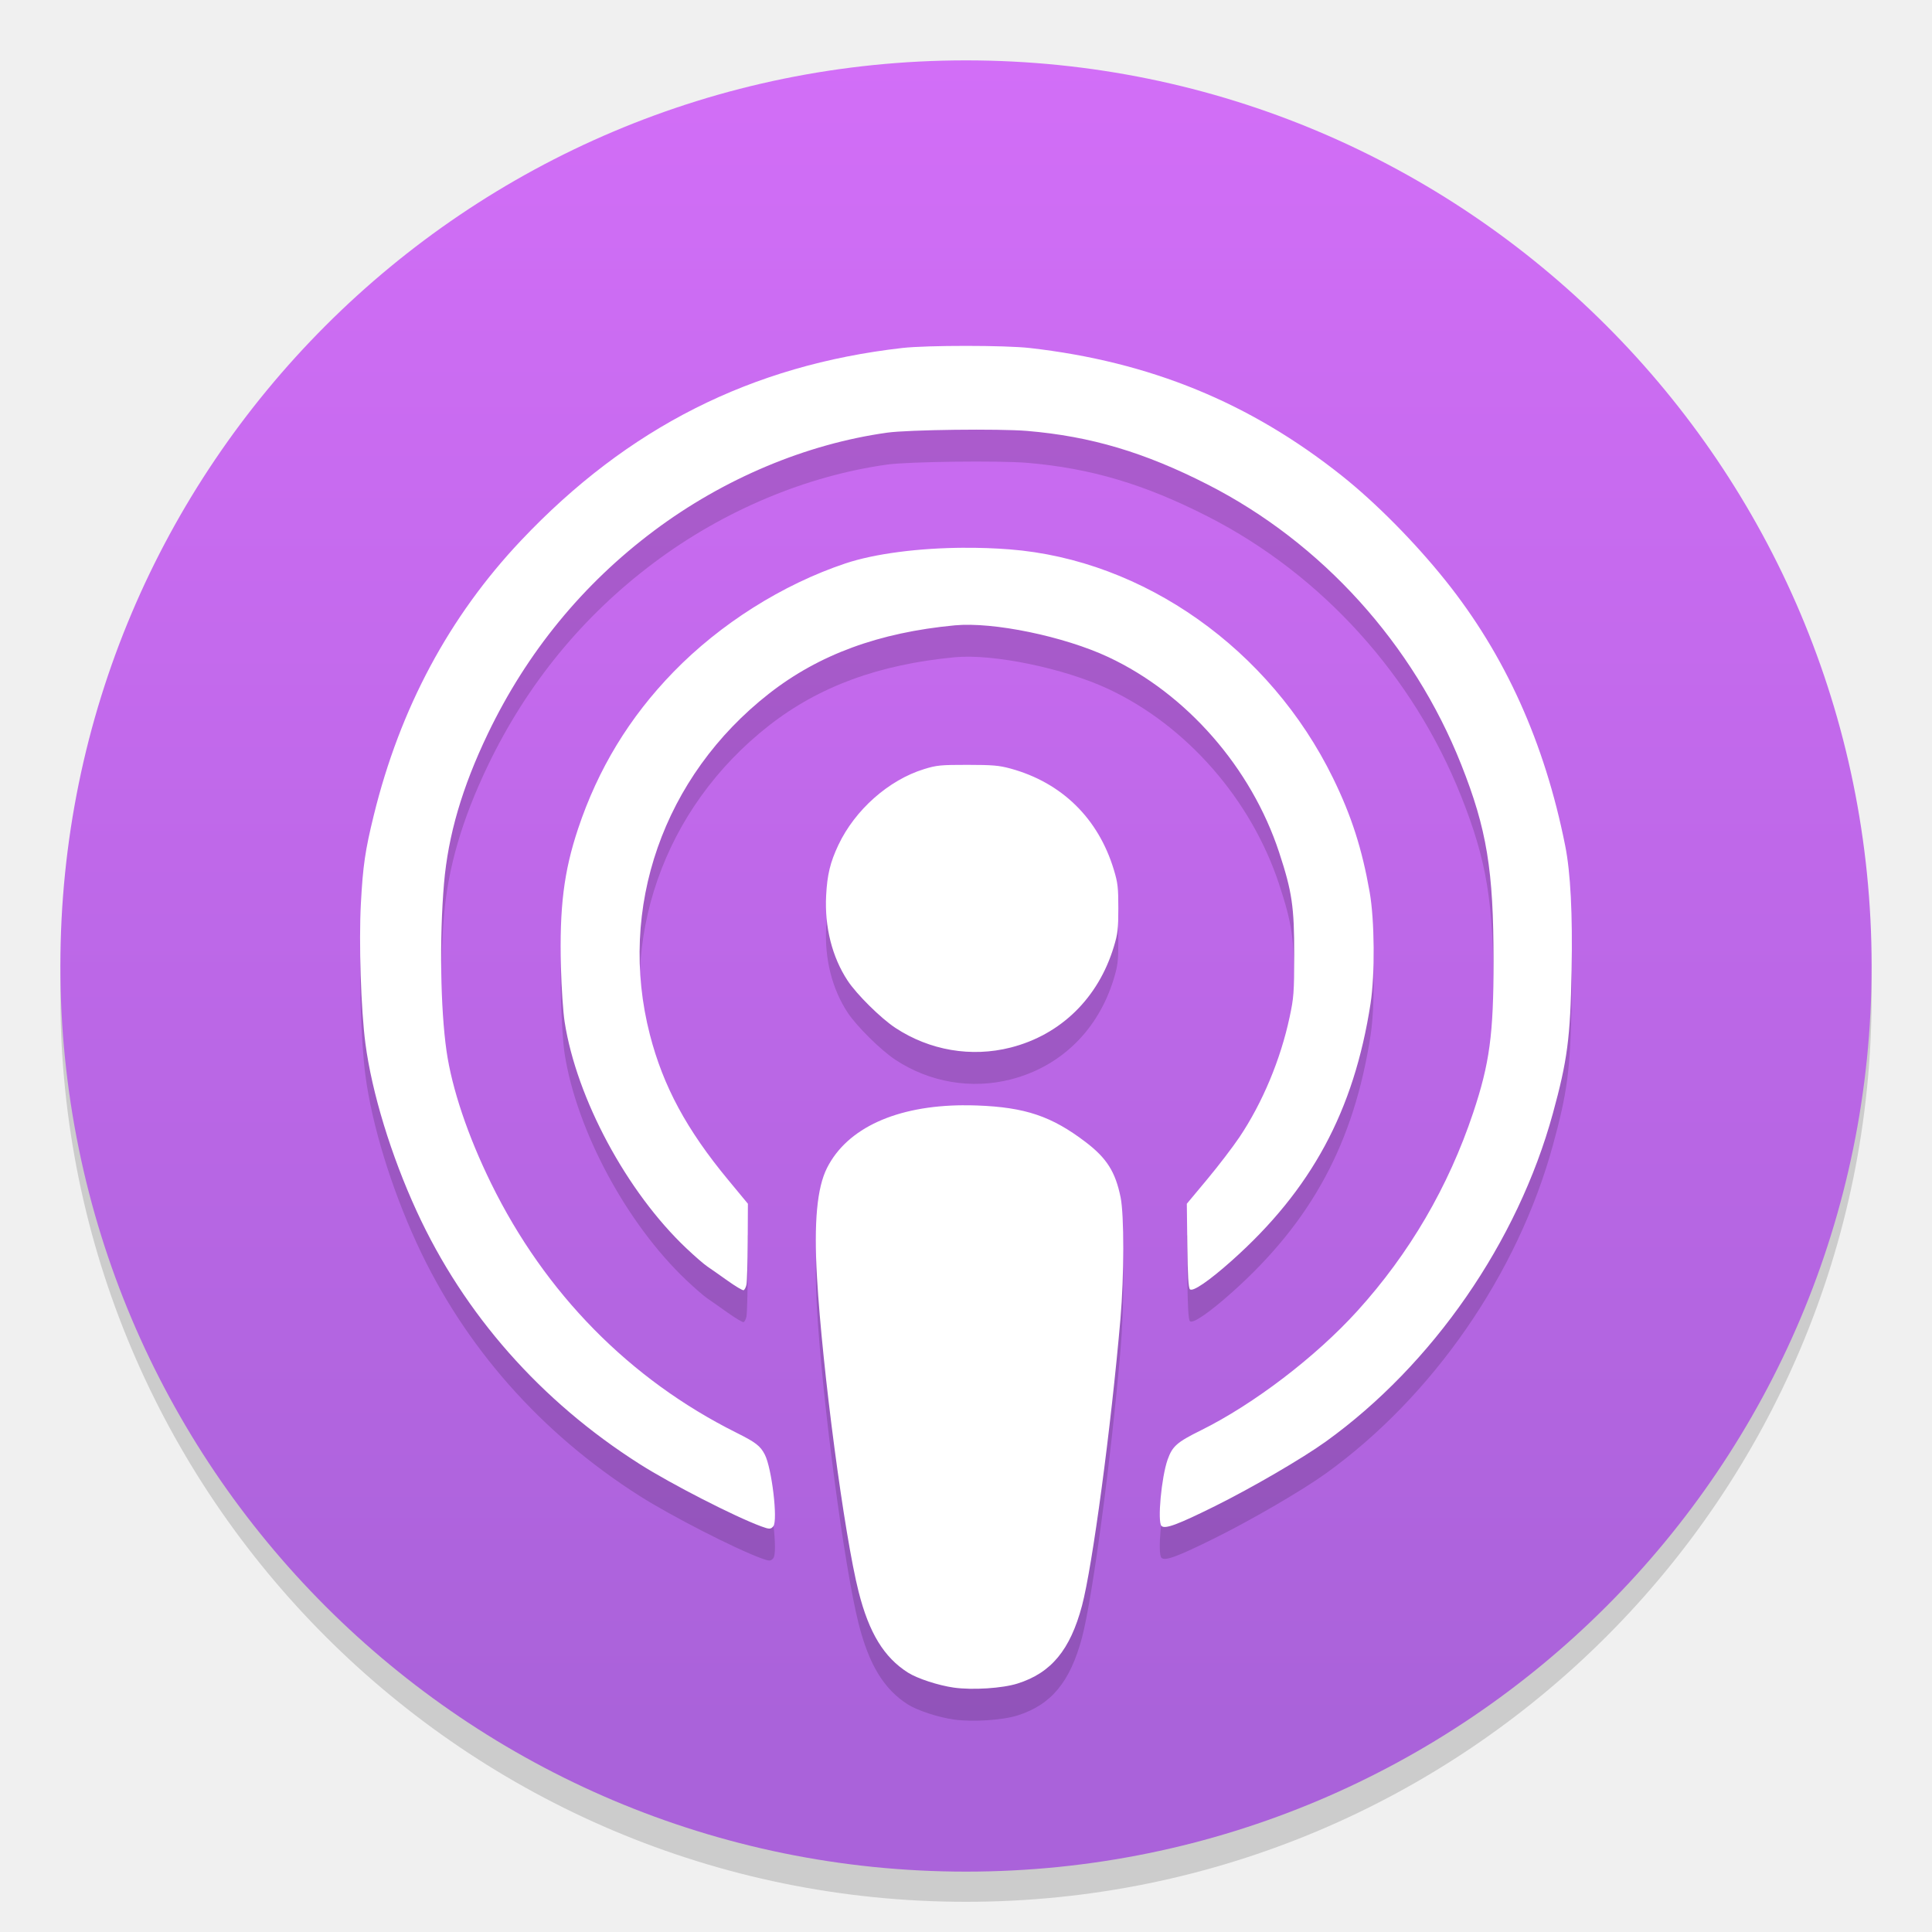
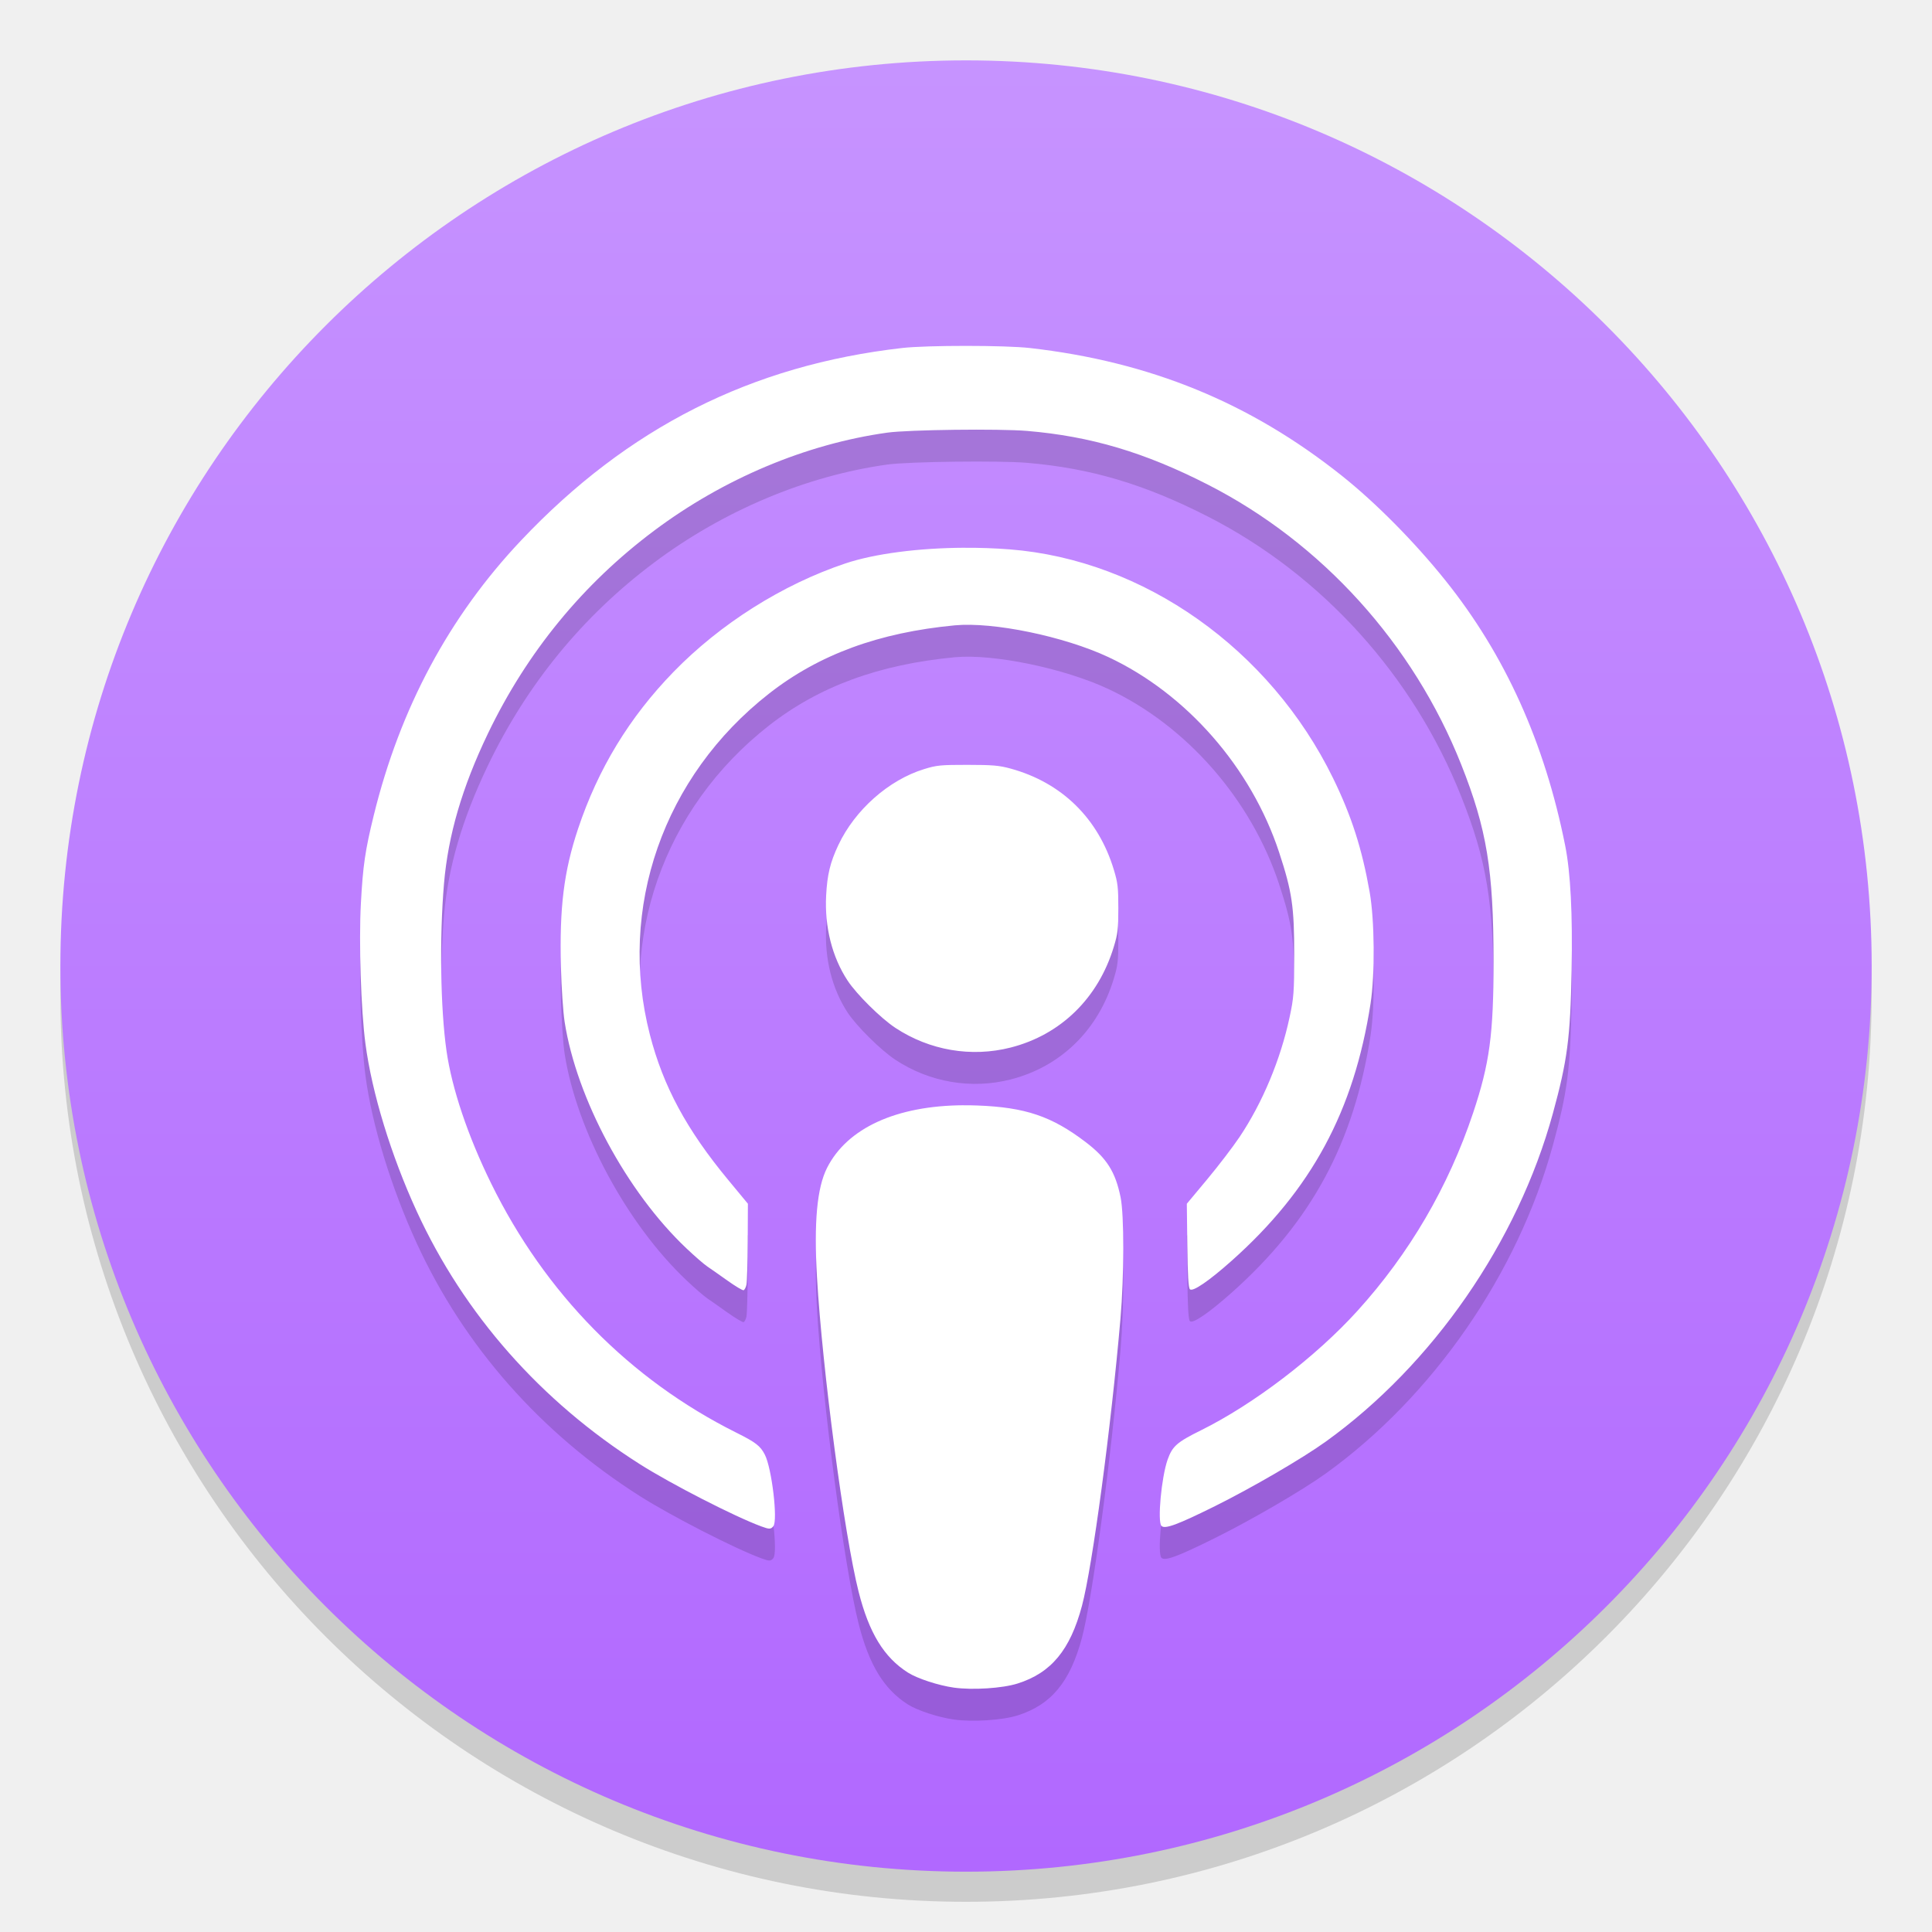
<svg xmlns="http://www.w3.org/2000/svg" width="64" height="64" version="1.1" viewBox="0 0 64 64">
  <defs>
-     <linearGradient id="a" x1="68.113" x2="68.113" y1="119.96" y2="8.781" gradientTransform="matrix(.49622 0 0 .49622 -1.7992 -2.3573)" gradientUnits="userSpaceOnUse">
-       <stop stop-color="#aa62da" offset="0" />
-       <stop stop-color="#d26ef7" offset="1" />
+     <linearGradient id="b" x1="8.421" x2="8.421" y1="279.52" y2="297.9" gradientTransform="matrix(3.7796 0 0 3.7796 -.10352 -1058.5)" gradientUnits="userSpaceOnUse">
+       <stop stop-color="#c896ff" offset="0" />
+       <stop stop-color="#af64ff" offset="1" />
    </linearGradient>
  </defs>
  <filter id="i" x="-.07" y="-.054" width="1.14" height="1.109" color-interpolation-filters="sRGB">
    <feGaussianBlur stdDeviation="1.976" />
  </filter>
-   <g stroke-width="1">
-     <path d="m32 3c-16.569-1.474e-4 -30 13.431-30 30-1.469e-4 16.569 13.431 30 30 30 16.569 1.49e-4 30-13.431 30-30 1.49e-4 -16.569-13.431-30-30-30z" opacity=".15" style="paint-order:fill markers stroke" />
-     <path d="m32 2c-16.569-1.474e-4 -30 13.431-30 30-1.469e-4 16.569 13.431 30 30 30 16.569 1.49e-4 30-13.431 30-30 1.49e-4 -16.569-13.431-30-30-30z" fill="url(#a)" style="paint-order:fill markers stroke" />
-     <path d="m32.005 12.515c-0.851-3.51e-4 -1.702 0.023-2.111 0.069-5.003 0.569-9.099 2.637-12.634 6.377-2.379 2.518-4.007 5.554-4.878 9.103-0.285 1.161-0.36 1.669-0.427 2.921-0.07 1.288 0.002 3.516 0.15 4.639 0.213 1.629 0.851 3.713 1.7 5.56 1.571 3.416 4.108 6.291 7.39 8.375 1.036 0.658 3.143 1.738 4.024 2.062 0.266 0.098 0.314 0.097 0.398-4e-3 0.156-0.188-0.049-1.921-0.281-2.373-0.149-0.29-0.299-0.406-0.944-0.728-3.528-1.761-6.334-4.612-8.122-8.256-0.772-1.572-1.3-3.142-1.479-4.392-0.201-1.409-0.236-3.743-0.083-5.539 0.137-1.606 0.601-3.192 1.453-4.968 1.294-2.696 3.145-4.956 5.508-6.725 2.3-1.722 5.03-2.871 7.722-3.247 0.701-0.098 3.713-0.135 4.635-0.057 2.105 0.178 3.891 0.709 5.987 1.779 3.776 1.928 6.805 5.275 8.392 9.273 0.848 2.138 1.071 3.493 1.071 6.519 1.14e-4 2.418-0.13 3.381-0.676 5.017-0.819 2.451-2.11 4.661-3.836 6.564-1.379 1.521-3.436 3.09-5.181 3.954-0.797 0.394-0.947 0.527-1.105 0.973-0.204 0.58-0.341 2.056-0.203 2.194 0.115 0.115 0.538-0.043 1.77-0.654 1.232-0.612 2.903-1.585 3.673-2.139 3.544-2.55 6.356-6.613 7.522-10.868 0.481-1.757 0.579-2.497 0.621-4.733 0.036-1.875-0.034-3.249-0.212-4.14-0.68-3.415-1.991-6.319-3.966-8.784-1.02-1.274-2.312-2.579-3.44-3.476-3.042-2.419-6.35-3.772-10.324-4.225-0.411-0.047-1.263-0.071-2.114-0.071zm-0.058 6.687c-1.507 0.007-2.973 0.194-3.947 0.521-2.08 0.697-4.138 1.996-5.691 3.594-1.46 1.502-2.498 3.209-3.16 5.195-0.472 1.416-0.619 2.606-0.567 4.588 0.018 0.686 0.072 1.488 0.123 1.812 0.397 2.54 2.058 5.628 4.031 7.496 0.27 0.256 0.581 0.526 0.691 0.6 0.11 0.074 0.413 0.287 0.673 0.472 0.26 0.185 0.499 0.328 0.532 0.317 0.033-0.011 0.076-0.093 0.095-0.183 0.019-0.09 0.038-0.73 0.042-1.423l0.006-1.259-0.648-0.783c-1.382-1.668-2.156-3.103-2.598-4.814-1.081-4.192 0.446-8.564 3.947-11.302 1.654-1.294 3.639-2.023 6.154-2.261 1.273-0.12 3.619 0.365 5.086 1.052 2.592 1.214 4.735 3.666 5.657 6.469 0.427 1.297 0.502 1.804 0.499 3.387-0.002 1.268-0.013 1.423-0.152 2.071-0.299 1.404-0.899 2.839-1.661 3.975-0.216 0.321-0.696 0.95-1.068 1.396l-0.676 0.811 0.017 1.382c0.012 1.004 0.036 1.401 0.086 1.451 0.093 0.093 0.635-0.279 1.385-0.947 2.642-2.355 4.048-4.958 4.598-8.516 0.149-0.965 0.135-2.759-0.029-3.693-0.253-1.438-0.604-2.531-1.213-3.776-2.091-4.275-6.269-7.231-10.711-7.578-0.494-0.039-1.001-0.056-1.504-0.053zm0.102 7.192c-0.889-4.56e-4 -1.021 0.012-1.438 0.141-1.171 0.36-2.29 1.351-2.839 2.514-0.27 0.572-0.37 0.986-0.405 1.674-0.054 1.041 0.198 2.038 0.711 2.818 0.298 0.454 1.1 1.247 1.582 1.565 1.135 0.748 2.516 0.984 3.82 0.652 1.66-0.423 2.903-1.638 3.417-3.34 0.131-0.432 0.149-0.589 0.149-1.276 0-0.687-0.018-0.843-0.149-1.275-0.514-1.7-1.723-2.885-3.421-3.35-0.381-0.104-0.593-0.122-1.427-0.123zm-0.126 11.276c-2.228 0.011-3.859 0.754-4.526 2.075-0.333 0.66-0.438 1.8-0.333 3.622 0.176 3.045 0.905 8.55 1.379 10.42 0.345 1.362 0.839 2.172 1.634 2.677 0.312 0.198 1.011 0.426 1.524 0.498 0.618 0.086 1.605 0.023 2.107-0.136 1.115-0.352 1.743-1.111 2.134-2.576 0.345-1.294 0.964-5.91 1.275-9.512 0.122-1.414 0.124-3.429 0.004-4.019-0.172-0.844-0.458-1.296-1.156-1.828-1.127-0.858-2.001-1.153-3.588-1.213-0.154-0.006-0.305-0.008-0.453-0.007z" opacity=".15" style="paint-order:fill markers stroke" />
-     <path d="m32.005 11.458c-0.851-3.51e-4 -1.702 0.023-2.111 0.069-5.003 0.569-9.099 2.637-12.634 6.377-2.379 2.518-4.007 5.554-4.878 9.103-0.285 1.161-0.36 1.669-0.427 2.921-0.07 1.288 0.002 3.516 0.15 4.639 0.213 1.629 0.851 3.713 1.7 5.56 1.571 3.416 4.108 6.291 7.39 8.375 1.036 0.658 3.143 1.738 4.024 2.062 0.266 0.098 0.314 0.097 0.398-4e-3 0.156-0.188-0.049-1.921-0.281-2.373-0.149-0.29-0.299-0.406-0.944-0.728-3.528-1.761-6.334-4.612-8.122-8.256-0.772-1.572-1.3-3.142-1.479-4.392-0.201-1.409-0.236-3.743-0.083-5.539 0.137-1.606 0.601-3.192 1.453-4.968 1.294-2.696 3.145-4.956 5.508-6.725 2.3-1.722 5.03-2.871 7.722-3.247 0.701-0.098 3.713-0.135 4.635-0.057 2.105 0.178 3.891 0.709 5.987 1.779 3.776 1.928 6.805 5.275 8.392 9.273 0.848 2.138 1.071 3.493 1.071 6.519 1.14e-4 2.418-0.13 3.381-0.676 5.017-0.819 2.451-2.11 4.661-3.836 6.564-1.379 1.521-3.436 3.09-5.181 3.954-0.797 0.394-0.947 0.527-1.105 0.973-0.204 0.58-0.341 2.056-0.203 2.194 0.115 0.115 0.538-0.043 1.77-0.654 1.232-0.612 2.903-1.585 3.673-2.139 3.544-2.55 6.356-6.613 7.522-10.868 0.481-1.757 0.579-2.497 0.621-4.733 0.036-1.875-0.034-3.249-0.212-4.14-0.68-3.415-1.991-6.319-3.966-8.784-1.02-1.274-2.312-2.579-3.44-3.476-3.042-2.419-6.35-3.772-10.324-4.225-0.411-0.047-1.263-0.071-2.114-0.071zm-0.058 6.687c-1.507 0.007-2.973 0.194-3.947 0.521-2.08 0.697-4.138 1.996-5.691 3.594-1.46 1.502-2.498 3.209-3.16 5.195-0.472 1.416-0.619 2.606-0.567 4.588 0.018 0.686 0.072 1.488 0.123 1.812 0.397 2.54 2.058 5.628 4.031 7.496 0.27 0.256 0.581 0.526 0.691 0.6 0.11 0.074 0.413 0.287 0.673 0.472 0.26 0.185 0.499 0.328 0.532 0.317 0.033-0.011 0.076-0.093 0.095-0.183 0.019-0.09 0.038-0.73 0.042-1.423l0.006-1.259-0.648-0.783c-1.382-1.668-2.156-3.103-2.598-4.814-1.081-4.192 0.446-8.564 3.947-11.302 1.654-1.294 3.639-2.023 6.154-2.261 1.273-0.12 3.619 0.365 5.086 1.052 2.592 1.214 4.735 3.666 5.657 6.469 0.427 1.297 0.502 1.804 0.499 3.387-0.002 1.268-0.013 1.423-0.152 2.071-0.299 1.404-0.899 2.839-1.661 3.975-0.216 0.321-0.696 0.95-1.068 1.396l-0.676 0.811 0.017 1.382c0.012 1.004 0.036 1.401 0.086 1.451 0.093 0.093 0.635-0.279 1.385-0.947 2.642-2.355 4.048-4.958 4.598-8.516 0.149-0.965 0.135-2.759-0.029-3.693-0.253-1.438-0.604-2.531-1.213-3.776-2.091-4.275-6.269-7.231-10.711-7.578-0.494-0.039-1.001-0.056-1.504-0.053zm0.102 7.192c-0.889-4.56e-4 -1.021 0.012-1.438 0.141-1.171 0.36-2.29 1.351-2.839 2.514-0.27 0.572-0.37 0.986-0.405 1.674-0.054 1.041 0.198 2.038 0.711 2.818 0.298 0.454 1.1 1.247 1.582 1.565 1.135 0.748 2.516 0.984 3.82 0.652 1.66-0.423 2.903-1.638 3.417-3.34 0.131-0.432 0.149-0.589 0.149-1.276 0-0.687-0.018-0.843-0.149-1.275-0.514-1.7-1.723-2.885-3.421-3.35-0.381-0.104-0.593-0.122-1.427-0.123zm-0.126 11.276c-2.228 0.011-3.859 0.754-4.526 2.075-0.333 0.66-0.438 1.8-0.333 3.622 0.176 3.045 0.905 8.55 1.379 10.42 0.345 1.362 0.839 2.172 1.634 2.677 0.312 0.198 1.011 0.426 1.524 0.498 0.618 0.086 1.605 0.023 2.107-0.136 1.115-0.352 1.743-1.111 2.134-2.576 0.345-1.294 0.964-5.91 1.275-9.512 0.122-1.414 0.124-3.429 0.004-4.019-0.172-0.844-0.458-1.296-1.156-1.828-1.127-0.858-2.001-1.153-3.588-1.213-0.154-0.006-0.305-0.008-0.453-0.007z" fill="#fff" style="paint-order:fill markers stroke" />
-   </g>
+   <path d="m32 3c-16.569-1.474e-4 -30 13.431-30 30-1.469e-4 16.569 13.431 30 30 30 16.569 1.49e-4 30-13.431 30-30 1.49e-4 -16.569-13.431-30-30-30z" opacity=".15" stroke-width="1" style="paint-order:fill markers stroke" />
+   <circle cx="32.001" cy="32.001" r="30.001" fill="url(#b)" stroke-width="3.78" />
+   <path d="m32.005 12.515c-0.851-3.51e-4 -1.702 0.023-2.111 0.069-5.003 0.569-9.099 2.637-12.634 6.377-2.379 2.518-4.007 5.554-4.878 9.103-0.285 1.161-0.36 1.669-0.427 2.921-0.07 1.288 0.002 3.516 0.15 4.639 0.213 1.629 0.851 3.713 1.7 5.56 1.571 3.416 4.108 6.291 7.39 8.375 1.036 0.658 3.143 1.738 4.024 2.062 0.266 0.098 0.314 0.097 0.398-4e-3 0.156-0.188-0.049-1.921-0.281-2.373-0.149-0.29-0.299-0.406-0.944-0.728-3.528-1.761-6.334-4.612-8.122-8.256-0.772-1.572-1.3-3.142-1.479-4.392-0.201-1.409-0.236-3.743-0.083-5.539 0.137-1.606 0.601-3.192 1.453-4.968 1.294-2.696 3.145-4.956 5.508-6.725 2.3-1.722 5.03-2.871 7.722-3.247 0.701-0.098 3.713-0.135 4.635-0.057 2.105 0.178 3.891 0.709 5.987 1.779 3.776 1.928 6.805 5.275 8.392 9.273 0.848 2.138 1.071 3.493 1.071 6.519 1.14e-4 2.418-0.13 3.381-0.676 5.017-0.819 2.451-2.11 4.661-3.836 6.564-1.379 1.521-3.436 3.09-5.181 3.954-0.797 0.394-0.947 0.527-1.105 0.973-0.204 0.58-0.341 2.056-0.203 2.194 0.115 0.115 0.538-0.043 1.77-0.654 1.232-0.612 2.903-1.585 3.673-2.139 3.544-2.55 6.356-6.613 7.522-10.868 0.481-1.757 0.579-2.497 0.621-4.733 0.036-1.875-0.034-3.249-0.212-4.14-0.68-3.415-1.991-6.319-3.966-8.784-1.02-1.274-2.312-2.579-3.44-3.476-3.042-2.419-6.35-3.772-10.324-4.225-0.411-0.047-1.263-0.071-2.114-0.071zm-0.058 6.687c-1.507 0.007-2.973 0.194-3.947 0.521-2.08 0.697-4.138 1.996-5.691 3.594-1.46 1.502-2.498 3.209-3.16 5.195-0.472 1.416-0.619 2.606-0.567 4.588 0.018 0.686 0.072 1.488 0.123 1.812 0.397 2.54 2.058 5.628 4.031 7.496 0.27 0.256 0.581 0.526 0.691 0.6 0.11 0.074 0.413 0.287 0.673 0.472s0.499 0.328 0.532 0.317c0.033-0.011 0.076-0.093 0.095-0.183 0.019-0.09 0.038-0.73 0.042-1.423l0.006-1.259-0.648-0.783c-1.382-1.668-2.156-3.103-2.598-4.814-1.081-4.192 0.446-8.564 3.947-11.302 1.654-1.294 3.639-2.023 6.154-2.261 1.273-0.12 3.619 0.365 5.086 1.052 2.592 1.214 4.735 3.666 5.657 6.469 0.427 1.297 0.502 1.804 0.499 3.387-0.002 1.268-0.013 1.423-0.152 2.071-0.299 1.404-0.899 2.839-1.661 3.975-0.216 0.321-0.696 0.95-1.068 1.396l-0.676 0.811 0.017 1.382c0.012 1.004 0.036 1.401 0.086 1.451 0.093 0.093 0.635-0.279 1.385-0.947 2.642-2.355 4.048-4.958 4.598-8.516 0.149-0.965 0.135-2.759-0.029-3.693-0.253-1.438-0.604-2.531-1.213-3.776-2.091-4.275-6.269-7.231-10.711-7.578-0.494-0.039-1.001-0.056-1.504-0.053zm0.102 7.192c-0.889-4.56e-4 -1.021 0.012-1.438 0.141-1.171 0.36-2.29 1.351-2.839 2.514-0.27 0.572-0.37 0.986-0.405 1.674-0.054 1.041 0.198 2.038 0.711 2.818 0.298 0.454 1.1 1.247 1.582 1.565 1.135 0.748 2.516 0.984 3.82 0.652 1.66-0.423 2.903-1.638 3.417-3.34 0.131-0.432 0.149-0.589 0.149-1.276 0-0.687-0.018-0.843-0.149-1.275-0.514-1.7-1.723-2.885-3.421-3.35-0.381-0.104-0.593-0.122-1.427-0.123zm-0.126 11.276c-2.228 0.011-3.859 0.754-4.526 2.075-0.333 0.66-0.438 1.8-0.333 3.622 0.176 3.045 0.905 8.55 1.379 10.42 0.345 1.362 0.839 2.172 1.634 2.677 0.312 0.198 1.011 0.426 1.524 0.498 0.618 0.086 1.605 0.023 2.107-0.136 1.115-0.352 1.743-1.111 2.134-2.576 0.345-1.294 0.964-5.91 1.275-9.512 0.122-1.414 0.124-3.429 0.004-4.019-0.172-0.844-0.458-1.296-1.156-1.828-1.127-0.858-2.001-1.153-3.588-1.213-0.154-0.006-0.305-0.008-0.453-0.007z" opacity=".15" stroke-width="1" style="paint-order:fill markers stroke" />
+   <path d="m32.005 11.458c-0.851-3.51e-4 -1.702 0.023-2.111 0.069-5.003 0.569-9.099 2.637-12.634 6.377-2.379 2.518-4.007 5.554-4.878 9.103-0.285 1.161-0.36 1.669-0.427 2.921-0.07 1.288 0.002 3.516 0.15 4.639 0.213 1.629 0.851 3.713 1.7 5.56 1.571 3.416 4.108 6.291 7.39 8.375 1.036 0.658 3.143 1.738 4.024 2.062 0.266 0.098 0.314 0.097 0.398-4e-3 0.156-0.188-0.049-1.921-0.281-2.373-0.149-0.29-0.299-0.406-0.944-0.728-3.528-1.761-6.334-4.612-8.122-8.256-0.772-1.572-1.3-3.142-1.479-4.392-0.201-1.409-0.236-3.743-0.083-5.539 0.137-1.606 0.601-3.192 1.453-4.968 1.294-2.696 3.145-4.956 5.508-6.725 2.3-1.722 5.03-2.871 7.722-3.247 0.701-0.098 3.713-0.135 4.635-0.057 2.105 0.178 3.891 0.709 5.987 1.779 3.776 1.928 6.805 5.275 8.392 9.273 0.848 2.138 1.071 3.493 1.071 6.519 1.14e-4 2.418-0.13 3.381-0.676 5.017-0.819 2.451-2.11 4.661-3.836 6.564-1.379 1.521-3.436 3.09-5.181 3.954-0.797 0.394-0.947 0.527-1.105 0.973-0.204 0.58-0.341 2.056-0.203 2.194 0.115 0.115 0.538-0.043 1.77-0.654 1.232-0.612 2.903-1.585 3.673-2.139 3.544-2.55 6.356-6.613 7.522-10.868 0.481-1.757 0.579-2.497 0.621-4.733 0.036-1.875-0.034-3.249-0.212-4.14-0.68-3.415-1.991-6.319-3.966-8.784-1.02-1.274-2.312-2.579-3.44-3.476-3.042-2.419-6.35-3.772-10.324-4.225-0.411-0.047-1.263-0.071-2.114-0.071zm-0.058 6.687c-1.507 0.007-2.973 0.194-3.947 0.521-2.08 0.697-4.138 1.996-5.691 3.594-1.46 1.502-2.498 3.209-3.16 5.195-0.472 1.416-0.619 2.606-0.567 4.588 0.018 0.686 0.072 1.488 0.123 1.812 0.397 2.54 2.058 5.628 4.031 7.496 0.27 0.256 0.581 0.526 0.691 0.6 0.11 0.074 0.413 0.287 0.673 0.472s0.499 0.328 0.532 0.317c0.033-0.011 0.076-0.093 0.095-0.183 0.019-0.09 0.038-0.73 0.042-1.423l0.006-1.259-0.648-0.783c-1.382-1.668-2.156-3.103-2.598-4.814-1.081-4.192 0.446-8.564 3.947-11.302 1.654-1.294 3.639-2.023 6.154-2.261 1.273-0.12 3.619 0.365 5.086 1.052 2.592 1.214 4.735 3.666 5.657 6.469 0.427 1.297 0.502 1.804 0.499 3.387-0.002 1.268-0.013 1.423-0.152 2.071-0.299 1.404-0.899 2.839-1.661 3.975-0.216 0.321-0.696 0.95-1.068 1.396l-0.676 0.811 0.017 1.382c0.012 1.004 0.036 1.401 0.086 1.451 0.093 0.093 0.635-0.279 1.385-0.947 2.642-2.355 4.048-4.958 4.598-8.516 0.149-0.965 0.135-2.759-0.029-3.693-0.253-1.438-0.604-2.531-1.213-3.776-2.091-4.275-6.269-7.231-10.711-7.578-0.494-0.039-1.001-0.056-1.504-0.053zm0.102 7.192c-0.889-4.56e-4 -1.021 0.012-1.438 0.141-1.171 0.36-2.29 1.351-2.839 2.514-0.27 0.572-0.37 0.986-0.405 1.674-0.054 1.041 0.198 2.038 0.711 2.818 0.298 0.454 1.1 1.247 1.582 1.565 1.135 0.748 2.516 0.984 3.82 0.652 1.66-0.423 2.903-1.638 3.417-3.34 0.131-0.432 0.149-0.589 0.149-1.276 0-0.687-0.018-0.843-0.149-1.275-0.514-1.7-1.723-2.885-3.421-3.35-0.381-0.104-0.593-0.122-1.427-0.123zm-0.126 11.276c-2.228 0.011-3.859 0.754-4.526 2.075-0.333 0.66-0.438 1.8-0.333 3.622 0.176 3.045 0.905 8.55 1.379 10.42 0.345 1.362 0.839 2.172 1.634 2.677 0.312 0.198 1.011 0.426 1.524 0.498 0.618 0.086 1.605 0.023 2.107-0.136 1.115-0.352 1.743-1.111 2.134-2.576 0.345-1.294 0.964-5.91 1.275-9.512 0.122-1.414 0.124-3.429 0.004-4.019-0.172-0.844-0.458-1.296-1.156-1.828-1.127-0.858-2.001-1.153-3.588-1.213-0.154-0.006-0.305-0.008-0.453-0.007z" fill="#fff" stroke-width="1" style="paint-order:fill markers stroke" />
+   <circle cx="-1171.9" cy="-1222.1" r="0" fill="#5e4aa6" />
</svg>
